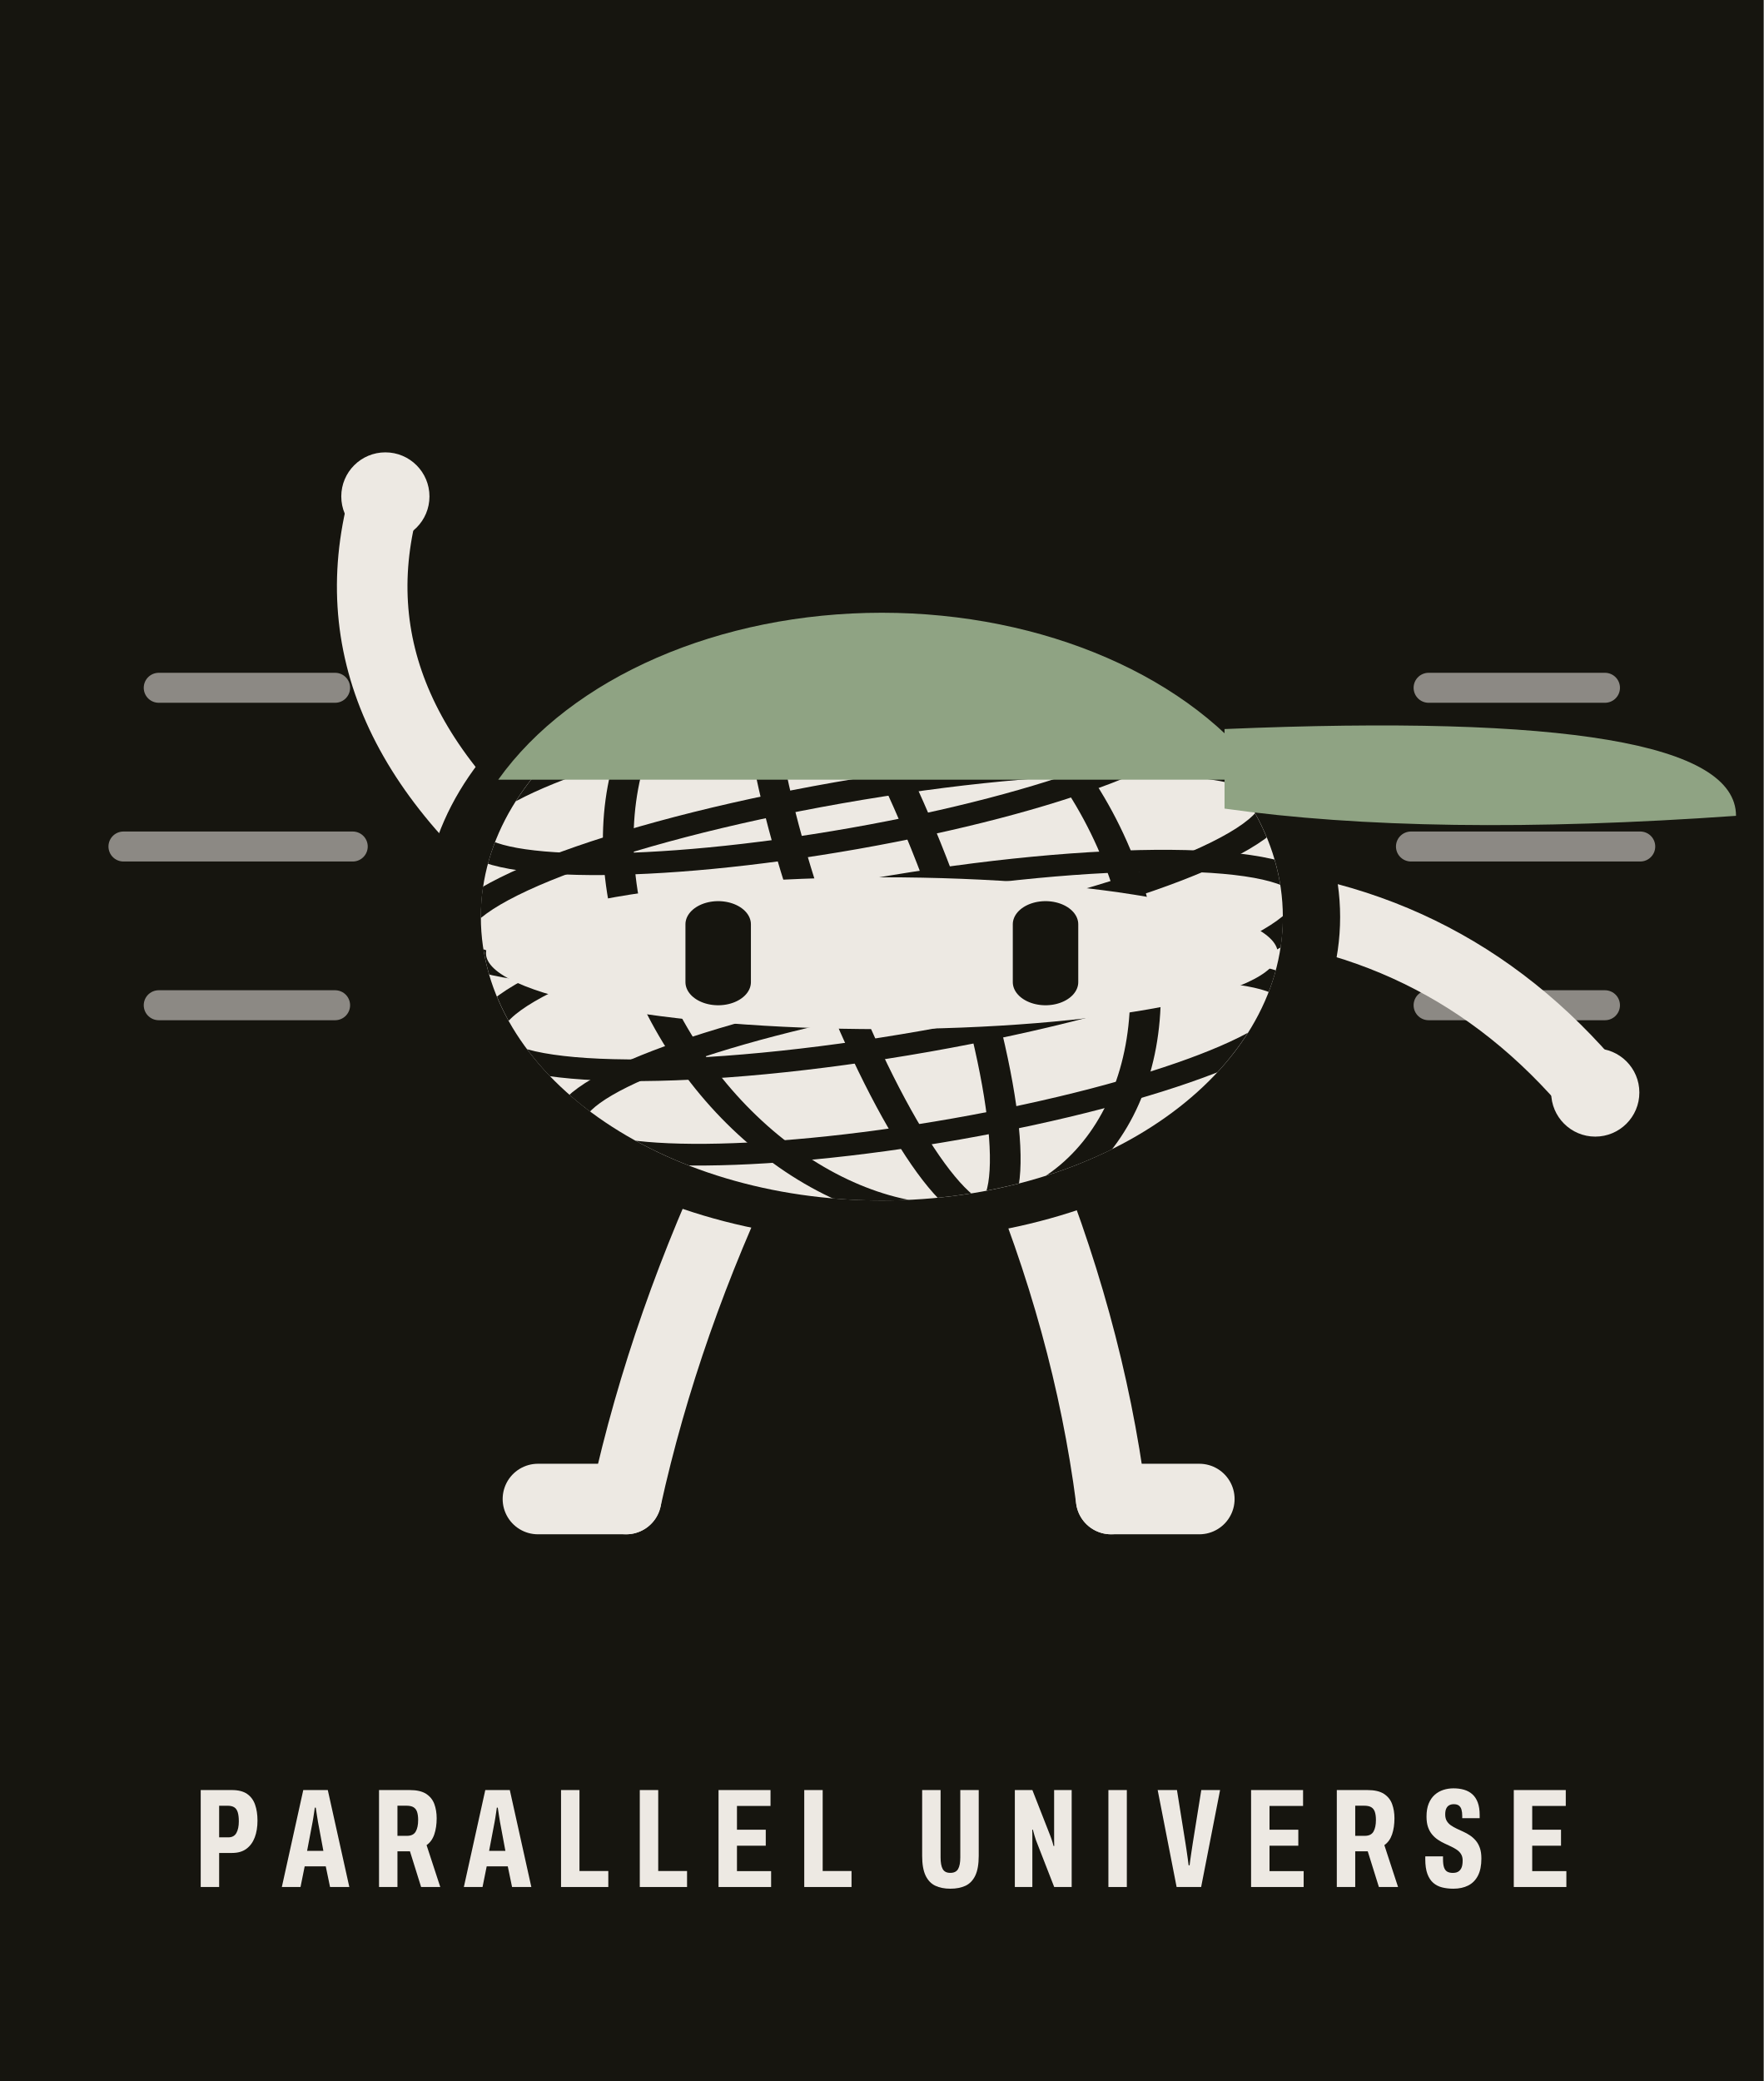
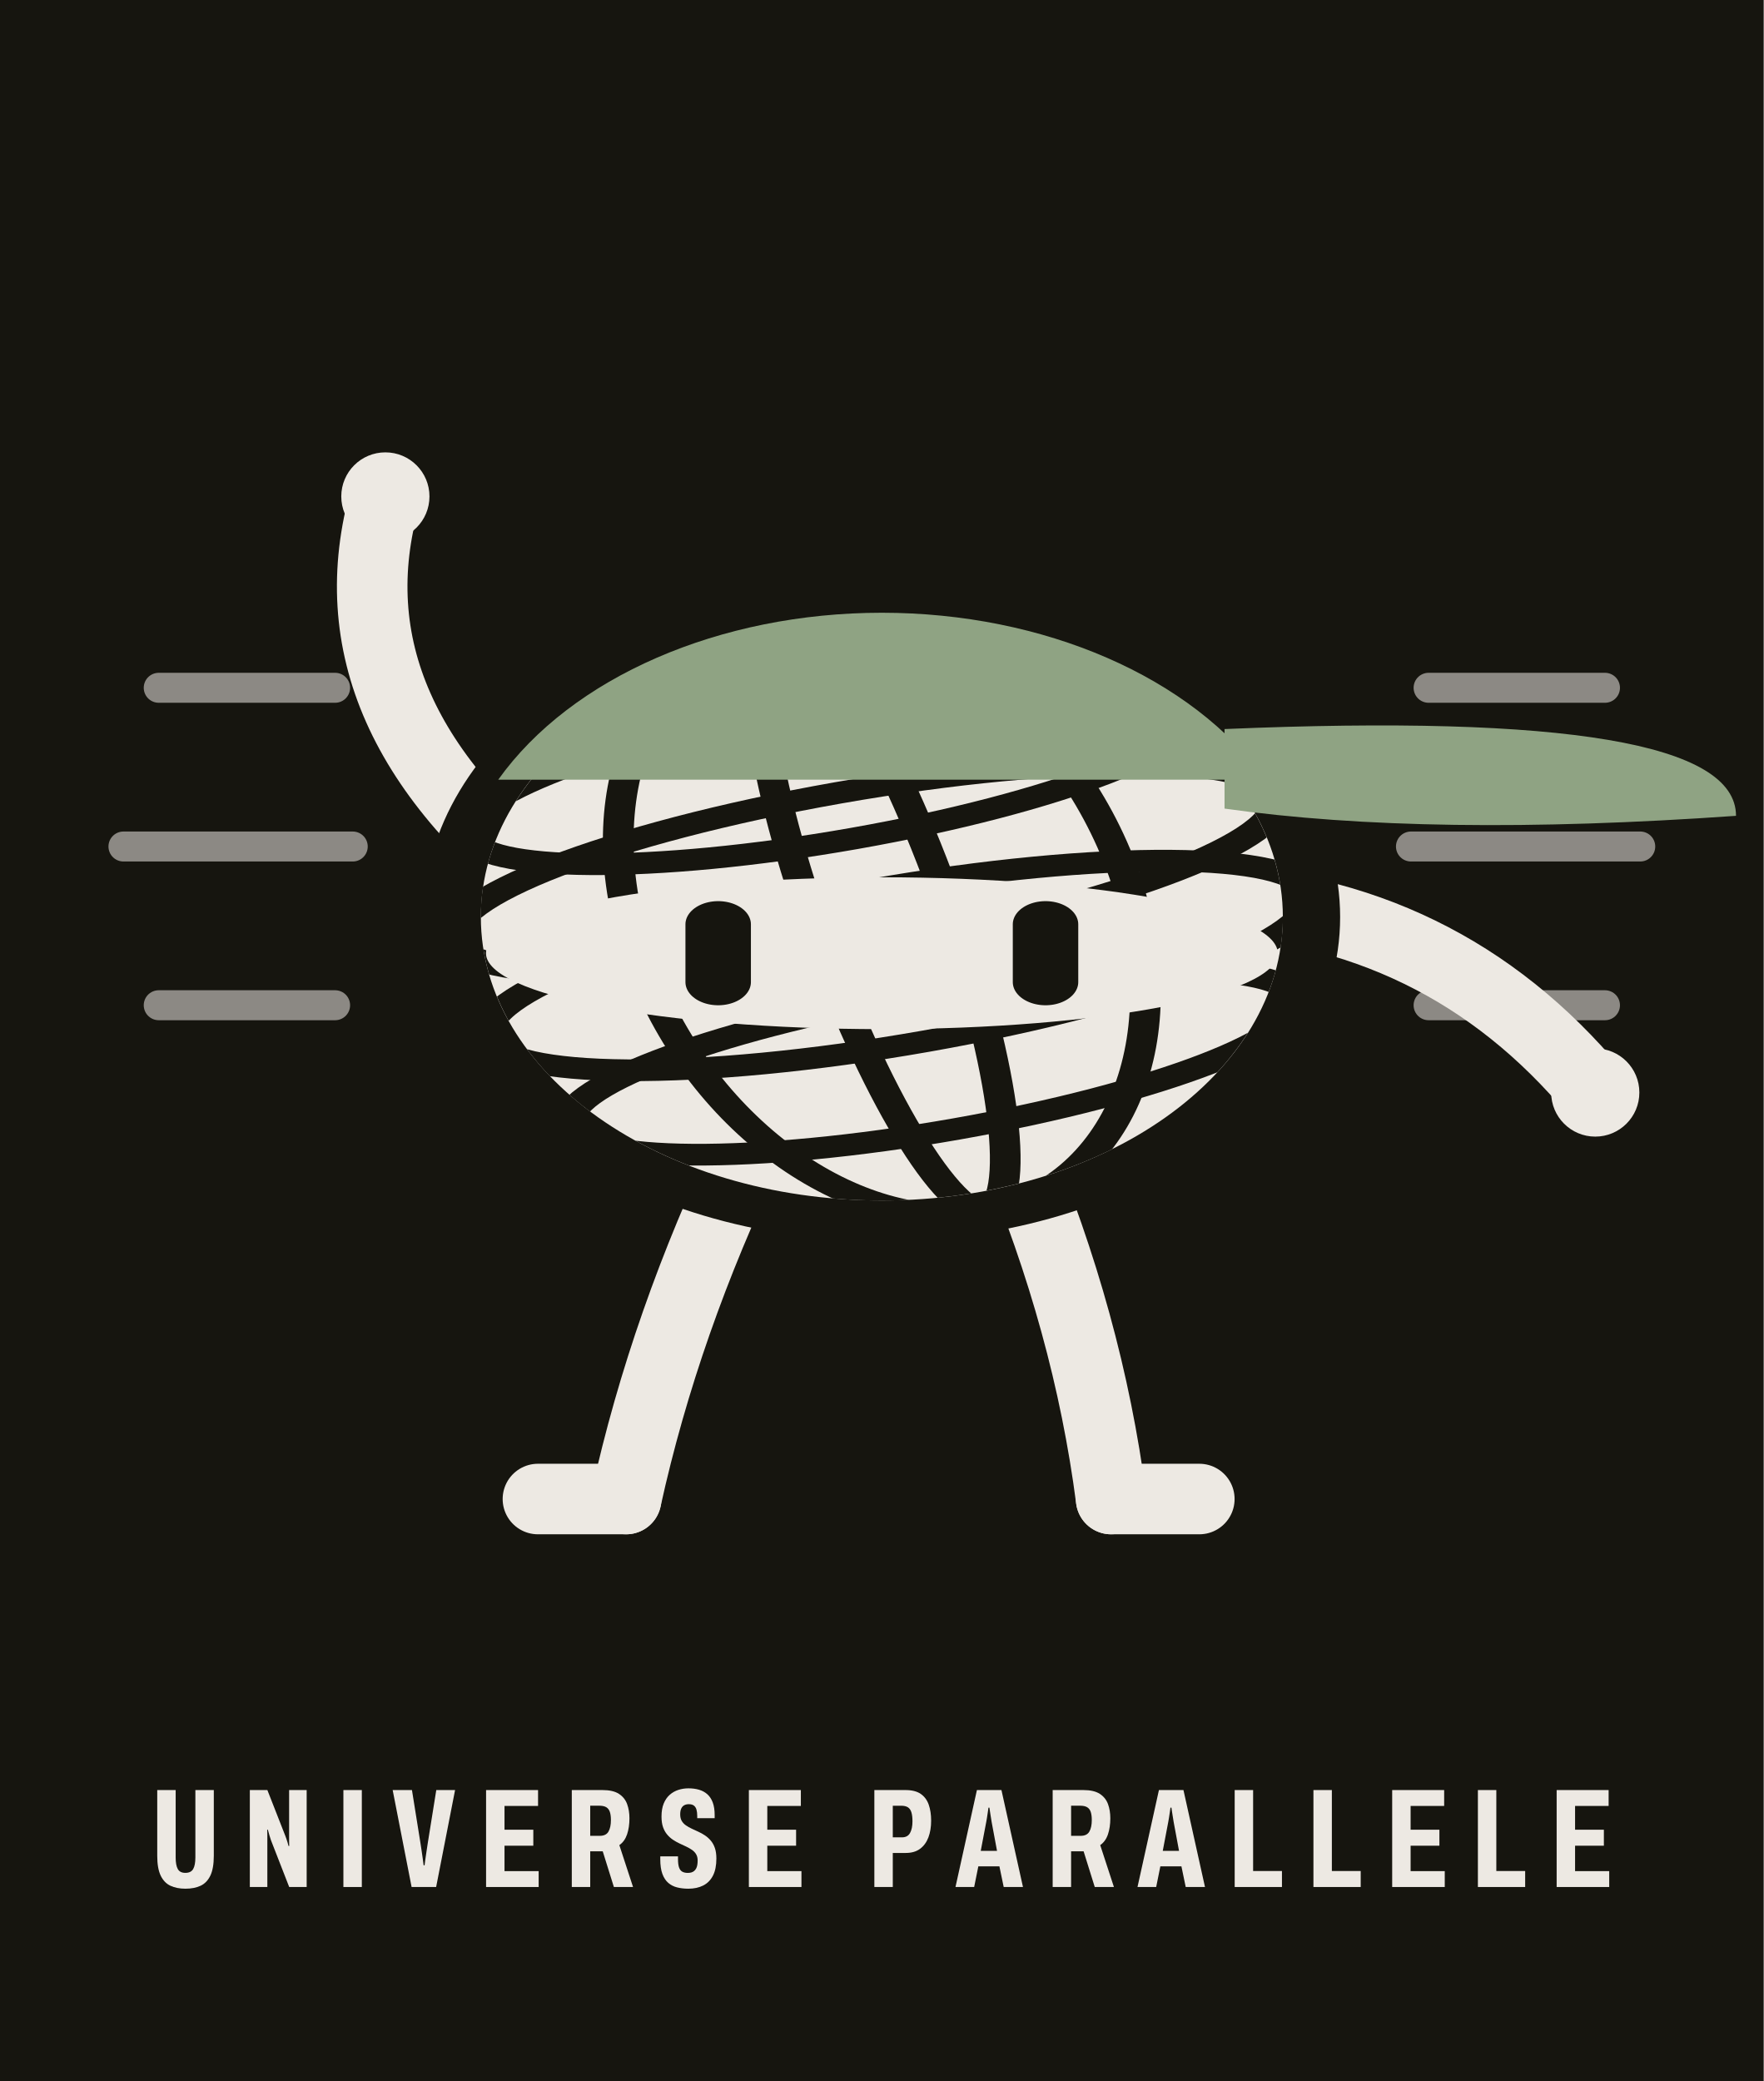
- <svg xmlns="http://www.w3.org/2000/svg" viewBox="0 0 200 236" width="200" height="236" role="img" aria-label="Parallel Universe">
+ <svg xmlns="http://www.w3.org/2000/svg" viewBox="0 0 200 236" width="200" height="236" role="img" aria-label="Universe Parallele">
  <rect width="200" height="236" fill="#16150F" />
  <g stroke="#EDE9E3" stroke-width="3.4" stroke-linecap="round" opacity=".55">
    <path d="M18,78 h20 M14,96 h26 M18,114 h20" />
    <path d="M162,78 h20 M160,96 h26 M162,114 h20" />
  </g>
  <path d="M64.0,102.0 Q36.5,81.4 43.7,56.3" fill="none" stroke="#EDE9E3" stroke-width="8" stroke-linecap="round" />
  <circle cx="43.7" cy="56.3" r="5.0" fill="#EDE9E3" stroke="none" />
  <path d="M136.0,102.0 Q163.5,103.0 180.9,123.9" fill="none" stroke="#EDE9E3" stroke-width="8" stroke-linecap="round" />
  <circle cx="180.9" cy="123.9" r="5.0" fill="#EDE9E3" stroke="none" />
  <path d="M85,130.0 Q75.4,150.0 71.0,170.0" fill="none" stroke="#EDE9E3" stroke-width="8" stroke-linecap="round" />
  <path d="M71.0,170.0 l-10,0" fill="none" stroke="#EDE9E3" stroke-width="8" stroke-linecap="round" />
  <path d="M115,130.0 Q123.4,150.0 126.0,170.0" fill="none" stroke="#EDE9E3" stroke-width="8" stroke-linecap="round" />
  <path d="M126.0,170.0 l10,0" fill="none" stroke="#EDE9E3" stroke-width="8" stroke-linecap="round" />
  <g transform="translate(100 104) scale(1.16 .82) translate(-100 -96)">
    <defs>
      <clipPath id="g">
        <circle cx="100" cy="96" r="39.2" />
      </clipPath>
    </defs>
    <circle cx="100" cy="96" r="42" fill="#EDE9E3" stroke="#16150F" stroke-width="5.6" />
    <g clip-path="url(#g)" transform="rotate(-14 100 96)">
      <ellipse cx="100" cy="75.3" rx="36.6" ry="9.5" fill="none" stroke="#16150F" stroke-width="3.0" />
      <ellipse cx="100" cy="89.1" rx="41.4" ry="10.8" fill="none" stroke="#16150F" stroke-width="3.0" />
      <ellipse cx="100" cy="102.9" rx="41.4" ry="10.8" fill="none" stroke="#16150F" stroke-width="3.0" />
      <ellipse cx="100" cy="116.7" rx="36.6" ry="9.5" fill="none" stroke="#16150F" stroke-width="3.0" />
      <ellipse cx="100" cy="96" rx="6.7" ry="42" fill="none" stroke="#16150F" stroke-width="3.0" />
      <ellipse cx="100" cy="96" rx="24.4" ry="42" fill="none" stroke="#16150F" stroke-width="3.0" />
      <ellipse cx="100" cy="96" rx="42.0" ry="42" fill="none" stroke="#16150F" stroke-width="3.0" />
    </g>
    <g fill="#8FA383" stroke="none">
      <path d="M62.5,77 A42,42 0 0 1 137.5,77 Z" />
      <path d="M133.5,70 Q183.5,67 183.5,82 Q153.5,85 133.5,81 Z" />
    </g>
    <ellipse cx="100" cy="101" rx="38.7" ry="10.5" fill="#EDE9E3" stroke="none" />
    <g stroke="#16150F" stroke-width="6.4" stroke-linecap="round" fill="none">
      <path d="M84,97 l0,8" />
      <path d="M116,97 l0,8" />
    </g>
  </g>
  <g fill="#EDE9E3" stroke="none">
-     <path transform="translate(21.97 214.00) scale(0.016 -0.016)" d="M49.4 0.0V687.2H269.7Q338.6 687.2 378.1 659.9Q417.6 632.6 434.7 583.7Q451.8 534.8 451.8 470.3Q451.8 403.0 432.4 351.6Q413.0 300.3 373.4 270.8Q333.8 241.4 272.2 241.4H180.0V0.0ZM180.0 352.0H245.1Q285.1 352.0 302.3 383.0Q319.5 414.0 319.5 465.1Q319.5 505.0 311.9 529.5Q304.3 554.1 286.9 565.1Q269.5 576.1 238.9 576.1H180.0Z" />
-     <path transform="translate(31.96 214.00) scale(0.016 -0.016)" d="M0.0 0.0 151.9 687.2H325.7L478.3 0.0H341.7L311.3 146.4H161.9L132.4 0.0ZM179.0 256.1H294.4L256.2 461.0Q255.2 467.7 253.3 479.5Q251.4 491.4 249.0 506.0Q246.6 520.6 244.5 535.2Q242.4 549.7 240.4 562.4H233.7Q231.7 547.3 228.8 528.1Q226.0 508.9 223.1 490.7Q220.2 472.5 218.0 461.0Z" />
-     <path transform="translate(42.19 214.00) scale(0.016 -0.016)" d="M49.4 0.0V687.2H266.3Q341.7 687.2 383.2 660.4Q424.6 633.6 441.3 588.3Q458.0 543.0 458.0 487.2Q458.0 423.0 441.2 373.2Q424.3 323.3 386.4 296.9L483.5 0.0H347.7L268.7 252.9H180.0V0.0ZM180.0 362.7H247.8Q292.1 362.7 309.4 392.9Q326.7 423.1 326.7 474.7Q326.7 509.2 319.3 531.8Q311.9 554.3 294.1 565.3Q276.3 576.3 243.1 576.3H180.0Z" />
-     <path transform="translate(52.60 214.00) scale(0.016 -0.016)" d="M0.0 0.0 151.9 687.2H325.7L478.3 0.0H341.7L311.3 146.4H161.9L132.4 0.0ZM179.0 256.1H294.4L256.2 461.0Q255.2 467.7 253.3 479.5Q251.4 491.4 249.0 506.0Q246.6 520.6 244.5 535.2Q242.4 549.7 240.4 562.4H233.7Q231.7 547.3 228.8 528.1Q226.0 508.9 223.1 490.7Q220.2 472.5 218.0 461.0Z" />
-     <path transform="translate(62.83 214.00) scale(0.016 -0.016)" d="M49.4 0.0V687.2H180.0V113.4H384.4V0.0Z" />
-     <path transform="translate(71.76 214.00) scale(0.016 -0.016)" d="M49.4 0.0V687.2H180.0V113.4H384.4V0.0Z" />
-     <path transform="translate(80.69 214.00) scale(0.016 -0.016)" d="M49.4 0.0V687.2H417.8V574.6H180.0V406.1H384.1V292.7H180.0V112.6H422.0V0.0Z" />
-     <path transform="translate(90.41 214.00) scale(0.016 -0.016)" d="M49.4 0.0V687.2H180.0V113.4H384.4V0.0Z" />
-     <path transform="translate(103.86 214.00) scale(0.016 -0.016)" d="M244.2 -12.0Q182.7 -12.0 138.0 8.9Q93.3 29.9 68.8 80.9Q44.4 132.0 44.4 220.6V687.2H175.0V209.8Q175.0 154.5 190.1 127.3Q205.3 100.2 243.7 100.2Q283.2 100.2 299.0 127.3Q314.7 154.5 314.7 209.8V687.2H445.3V220.6Q445.3 132.0 420.9 80.9Q396.4 29.9 351.6 8.9Q306.7 -12.0 244.2 -12.0Z" />
-     <path transform="translate(114.29 214.00) scale(0.016 -0.016)" d="M49.4 0.0V687.2H173.7L302.0 359.7Q305.0 351.8 308.9 340.4Q312.8 329.0 316.7 316.2Q320.6 303.3 323.6 290.8H328.6Q327.8 310.4 327.8 329.2Q327.8 348.0 327.8 359.7V687.2H452.2V0.0H328.4L199.5 330.9Q195.1 343.8 188.9 364.0Q182.7 384.3 177.0 406.6H172.7Q173.5 390.5 173.5 369.5Q173.5 348.5 173.5 330.9V0.0Z" />
-     <path transform="translate(124.90 214.00) scale(0.016 -0.016)" d="M49.4 0.0V687.2H180.0V0.0Z" />
-     <path transform="translate(131.14 214.00) scale(0.016 -0.016)" d="M142.8 0.0 8.6 687.2H145.3L205.4 312.0Q209.0 291.6 212.9 263.1Q216.9 234.6 221.2 205.4Q225.6 176.2 228.1 154.0H234.8Q236.0 165.2 239.1 187.8Q242.1 210.3 246.9 242.0Q251.6 273.6 257.5 312.0L317.7 687.2H450.9L316.7 0.0Z" />
-     <path transform="translate(141.08 214.00) scale(0.016 -0.016)" d="M49.4 0.0V687.2H417.8V574.6H180.0V406.1H384.1V292.7H180.0V112.6H422.0V0.0Z" />
-     <path transform="translate(150.80 214.00) scale(0.016 -0.016)" d="M49.4 0.0V687.2H266.3Q341.7 687.2 383.2 660.4Q424.6 633.6 441.3 588.3Q458.0 543.0 458.0 487.2Q458.0 423.0 441.2 373.2Q424.3 323.3 386.4 296.9L483.5 0.0H347.7L268.7 252.9H180.0V0.0ZM180.0 362.7H247.8Q292.1 362.7 309.4 392.9Q326.7 423.1 326.7 474.7Q326.7 509.2 319.3 531.8Q311.9 554.3 294.1 565.3Q276.3 576.3 243.1 576.3H180.0Z" />
-     <path transform="translate(161.21 214.00) scale(0.016 -0.016)" d="M224.8 -12.0Q182.1 -12.0 145.9 -3.0Q109.6 6.0 82.7 29.1Q55.9 52.2 40.8 93.0Q25.8 133.9 25.8 197.7Q25.8 202.1 25.8 207.6Q25.8 213.2 26.0 217.2H151.5Q151.5 212.2 151.5 207.1Q151.5 202.0 151.5 197.0Q151.5 160.0 158.8 138.8Q166.2 117.6 181.6 108.8Q197.0 100.0 221.1 100.0Q235.2 100.0 246.0 103.1Q256.9 106.3 265.6 113.4Q274.3 120.6 279.9 130.9Q285.6 141.2 288.1 155.4Q290.7 169.7 290.7 188.1Q290.7 214.1 279.9 232.2Q269.1 250.3 250.7 263.0Q232.2 275.8 209.7 286.5Q187.1 297.1 162.6 308.5Q138.2 319.9 115.6 335.0Q93.0 350.1 74.6 372.0Q56.1 393.8 45.3 424.6Q34.6 455.4 34.6 499.4Q34.6 553.2 50.0 591.2Q65.4 629.1 92.3 653.1Q119.2 677.0 153.5 688.2Q187.9 699.4 225.8 699.4Q266.8 699.4 300.8 689.4Q334.9 679.4 359.5 657.4Q384.2 635.4 397.7 599.2Q411.3 563.0 411.3 510.6V487.8H287.8V503.0Q287.8 530.1 282.4 548.7Q277.0 567.2 264.1 577.1Q251.3 587.0 227.6 587.0Q209.7 587.0 195.9 579.7Q182.1 572.3 174.6 556.4Q167.1 540.5 167.1 514.4Q167.1 487.1 177.9 468.6Q188.7 450.1 207.3 437.2Q225.8 424.4 248.4 413.7Q271.0 403.0 295.3 392.0Q319.7 381.0 342.2 366.0Q364.8 351.0 383.3 329.4Q401.9 307.8 412.7 276.8Q423.5 245.8 423.5 202.0Q423.5 127.8 399.2 80.6Q374.8 33.3 330.2 10.7Q285.5 -12.0 224.8 -12.0Z" />
-     <path transform="translate(170.87 214.00) scale(0.016 -0.016)" d="M49.4 0.0V687.2H417.8V574.6H180.0V406.1H384.1V292.7H180.0V112.6H422.0V0.0Z" />
+     <path transform="translate(17.12 214.00) scale(0.016 -0.016)" d="M244.2 -12.0Q182.7 -12.0 138.0 8.9Q93.3 29.9 68.8 80.9Q44.4 132.0 44.4 220.6V687.2H175.0V209.8Q175.0 154.5 190.1 127.3Q205.3 100.2 243.7 100.2Q283.2 100.2 299.0 127.3Q314.7 154.5 314.7 209.8V687.2H445.3V220.6Q445.3 132.0 420.9 80.9Q396.4 29.9 351.6 8.9Q306.7 -12.0 244.2 -12.0Z" />
+     <path transform="translate(27.54 214.00) scale(0.016 -0.016)" d="M49.4 0.0V687.2H173.7L302.0 359.7Q305.0 351.8 308.9 340.4Q312.8 329.0 316.7 316.2Q320.6 303.3 323.6 290.8H328.6Q327.8 310.4 327.8 329.2Q327.8 348.0 327.8 359.7V687.2H452.2V0.0H328.4L199.5 330.9Q195.1 343.8 188.9 364.0Q182.7 384.3 177.0 406.6H172.7Q173.5 390.5 173.5 369.5Q173.5 348.5 173.5 330.9V0.0Z" />
+     <path transform="translate(38.15 214.00) scale(0.016 -0.016)" d="M49.4 0.0V687.2H180.0V0.0Z" />
+     <path transform="translate(44.39 214.00) scale(0.016 -0.016)" d="M142.8 0.0 8.6 687.2H145.3L205.4 312.0Q209.0 291.6 212.9 263.1Q216.9 234.6 221.2 205.4Q225.6 176.2 228.1 154.0H234.8Q236.0 165.2 239.1 187.8Q242.1 210.3 246.9 242.0Q251.6 273.6 257.5 312.0L317.7 687.2H450.9L316.7 0.0Z" />
+     <path transform="translate(54.33 214.00) scale(0.016 -0.016)" d="M49.4 0.0V687.2H417.8V574.6H180.0V406.1H384.1V292.7H180.0V112.6H422.0V0.0Z" />
+     <path transform="translate(64.05 214.00) scale(0.016 -0.016)" d="M49.4 0.0V687.2H266.3Q341.7 687.2 383.2 660.4Q424.6 633.6 441.3 588.3Q458.0 543.0 458.0 487.2Q458.0 423.0 441.2 373.2Q424.3 323.3 386.4 296.9L483.5 0.0H347.7L268.7 252.9H180.0V0.0ZM180.0 362.7H247.8Q292.1 362.7 309.4 392.9Q326.7 423.1 326.7 474.7Q326.7 509.2 319.3 531.8Q311.9 554.3 294.1 565.3Q276.3 576.3 243.1 576.3H180.0Z" />
+     <path transform="translate(74.46 214.00) scale(0.016 -0.016)" d="M224.8 -12.0Q182.1 -12.0 145.9 -3.0Q109.6 6.0 82.7 29.1Q55.9 52.2 40.8 93.0Q25.8 133.9 25.8 197.7Q25.8 202.1 25.8 207.6Q25.8 213.2 26.0 217.2H151.5Q151.5 212.2 151.5 207.1Q151.5 202.0 151.5 197.0Q151.5 160.0 158.8 138.8Q166.2 117.6 181.6 108.8Q197.0 100.0 221.1 100.0Q235.2 100.0 246.0 103.1Q256.9 106.3 265.6 113.4Q274.3 120.6 279.9 130.9Q285.6 141.2 288.1 155.4Q290.7 169.7 290.7 188.1Q290.7 214.1 279.9 232.2Q269.1 250.3 250.7 263.0Q232.2 275.8 209.7 286.5Q187.1 297.1 162.6 308.5Q138.2 319.9 115.6 335.0Q93.0 350.1 74.6 372.0Q56.1 393.8 45.3 424.6Q34.6 455.4 34.6 499.4Q34.6 553.2 50.0 591.2Q65.4 629.1 92.3 653.1Q119.2 677.0 153.5 688.2Q187.9 699.4 225.8 699.4Q266.8 699.4 300.8 689.4Q334.9 679.4 359.5 657.4Q384.2 635.4 397.7 599.2Q411.3 563.0 411.3 510.6V487.8H287.8V503.0Q287.8 530.1 282.4 548.7Q277.0 567.2 264.1 577.1Q251.3 587.0 227.6 587.0Q209.7 587.0 195.9 579.7Q182.1 572.3 174.6 556.4Q167.1 540.5 167.1 514.4Q167.1 487.1 177.9 468.6Q188.7 450.1 207.3 437.2Q225.8 424.4 248.4 413.7Q271.0 403.0 295.3 392.0Q319.7 381.0 342.2 366.0Q364.8 351.0 383.3 329.4Q401.9 307.8 412.7 276.8Q423.5 245.8 423.5 202.0Q423.5 127.8 399.2 80.6Q374.8 33.3 330.2 10.7Q285.5 -12.0 224.8 -12.0Z" />
+     <path transform="translate(84.13 214.00) scale(0.016 -0.016)" d="M49.4 0.0V687.2H417.8V574.6H180.0V406.1H384.1V292.7H180.0V112.6H422.0V0.0Z" />
+     <path transform="translate(98.36 214.00) scale(0.016 -0.016)" d="M49.4 0.0V687.2H269.7Q338.6 687.2 378.1 659.9Q417.6 632.6 434.7 583.7Q451.8 534.8 451.8 470.3Q451.8 403.0 432.4 351.6Q413.0 300.3 373.4 270.8Q333.8 241.4 272.2 241.4H180.0V0.0ZM180.0 352.0H245.1Q285.1 352.0 302.3 383.0Q319.5 414.0 319.5 465.1Q319.5 505.0 311.9 529.5Q304.3 554.1 286.9 565.1Q269.5 576.1 238.9 576.1H180.0Z" />
+     <path transform="translate(108.35 214.00) scale(0.016 -0.016)" d="M0.0 0.0 151.9 687.2H325.7L478.3 0.0H341.7L311.3 146.4H161.9L132.4 0.0ZM179.0 256.1H294.4L256.2 461.0Q255.2 467.7 253.3 479.5Q251.4 491.4 249.0 506.0Q246.6 520.6 244.5 535.2Q242.4 549.7 240.4 562.4H233.7Q231.7 547.3 228.8 528.1Q226.0 508.9 223.1 490.7Q220.2 472.5 218.0 461.0Z" />
+     <path transform="translate(118.58 214.00) scale(0.016 -0.016)" d="M49.4 0.0V687.2H266.3Q341.7 687.2 383.2 660.4Q424.6 633.6 441.3 588.3Q458.0 543.0 458.0 487.2Q458.0 423.0 441.2 373.2Q424.3 323.3 386.4 296.9L483.5 0.0H347.7L268.7 252.9H180.0V0.0ZM180.0 362.7H247.8Q292.1 362.7 309.4 392.9Q326.7 423.1 326.7 474.7Q326.7 509.2 319.3 531.8Q311.9 554.3 294.1 565.3Q276.3 576.3 243.1 576.3H180.0Z" />
+     <path transform="translate(128.99 214.00) scale(0.016 -0.016)" d="M0.0 0.0 151.9 687.2H325.7L478.3 0.0H341.7L311.3 146.4H161.9L132.4 0.0ZM179.0 256.1H294.4L256.2 461.0Q255.2 467.7 253.3 479.5Q251.4 491.4 249.0 506.0Q246.6 520.6 244.5 535.2Q242.4 549.7 240.4 562.4H233.7Q231.7 547.3 228.8 528.1Q226.0 508.9 223.1 490.7Q220.2 472.5 218.0 461.0Z" />
+     <path transform="translate(139.22 214.00) scale(0.016 -0.016)" d="M49.4 0.0V687.2H180.0V113.4H384.4V0.0Z" />
+     <path transform="translate(148.15 214.00) scale(0.016 -0.016)" d="M49.4 0.0V687.2H180.0V113.4H384.4V0.0Z" />
+     <path transform="translate(157.08 214.00) scale(0.016 -0.016)" d="M49.4 0.0V687.2H417.8V574.6H180.0V406.1H384.1V292.7H180.0V112.6H422.0V0.0Z" />
+     <path transform="translate(166.80 214.00) scale(0.016 -0.016)" d="M49.4 0.0V687.2H180.0V113.4H384.4V0.0Z" />
+     <path transform="translate(175.73 214.00) scale(0.016 -0.016)" d="M49.4 0.0V687.2H417.8V574.6H180.0V406.1H384.1V292.7H180.0V112.6H422.0V0.0Z" />
  </g>
</svg>
